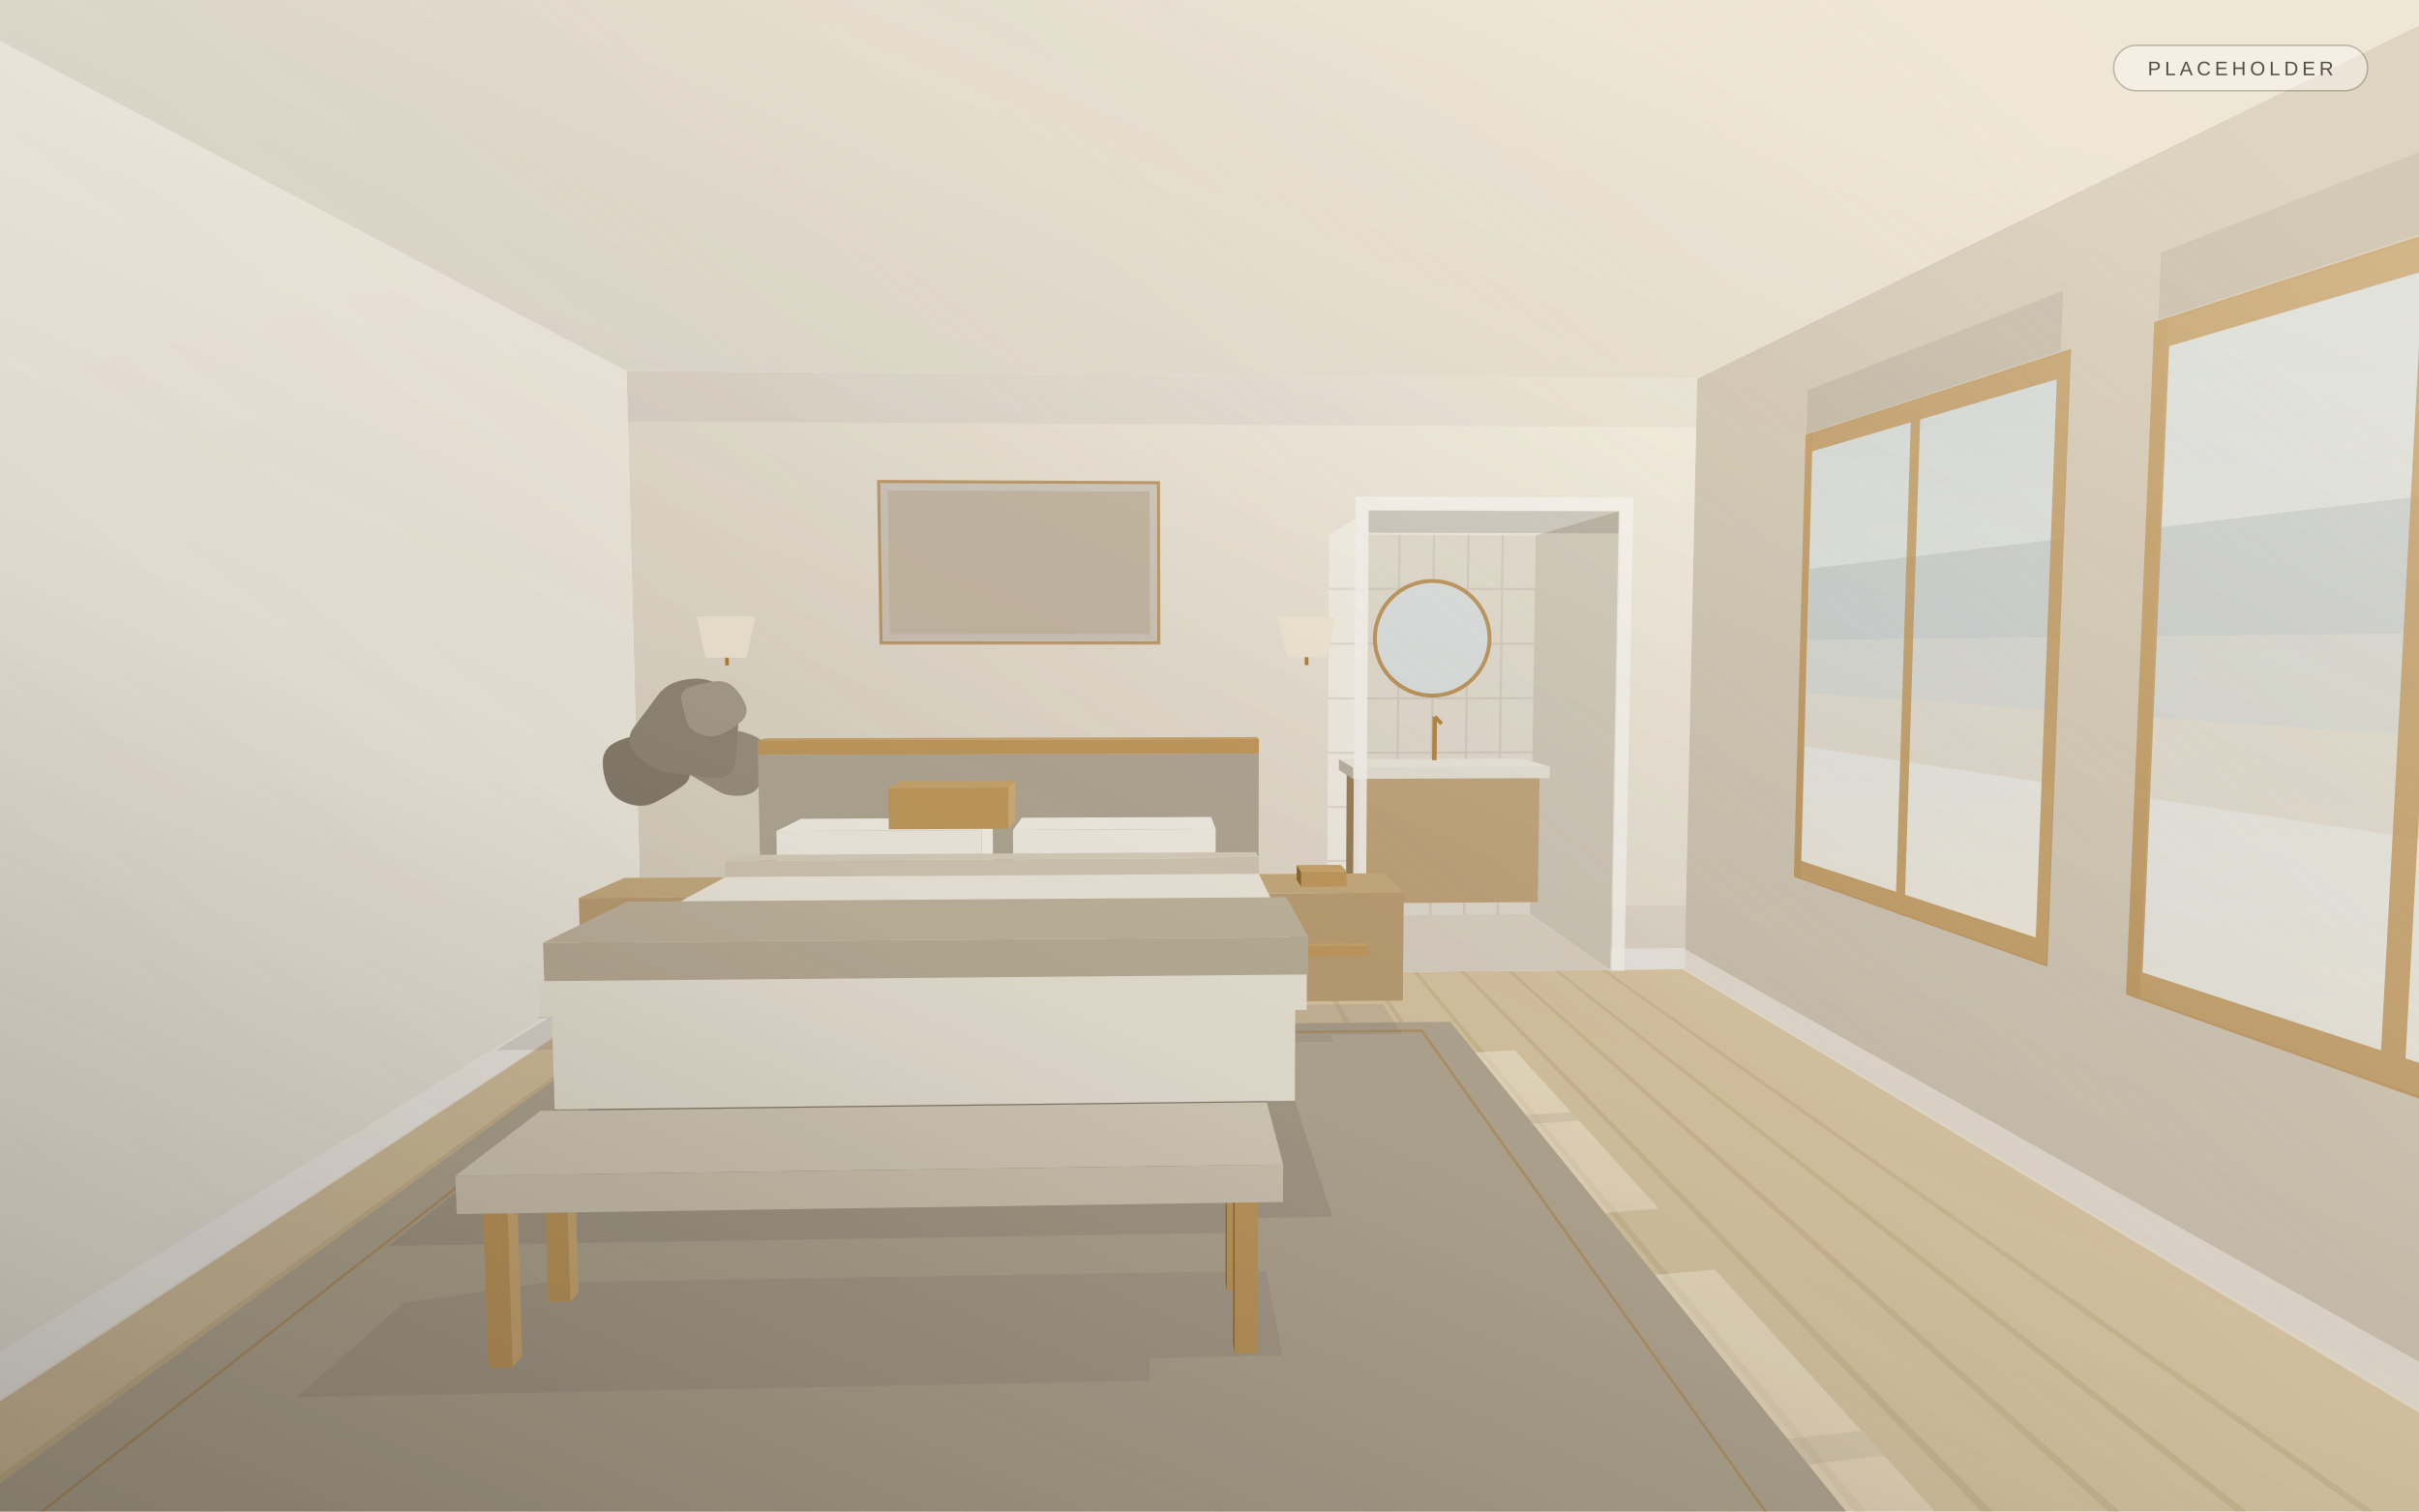
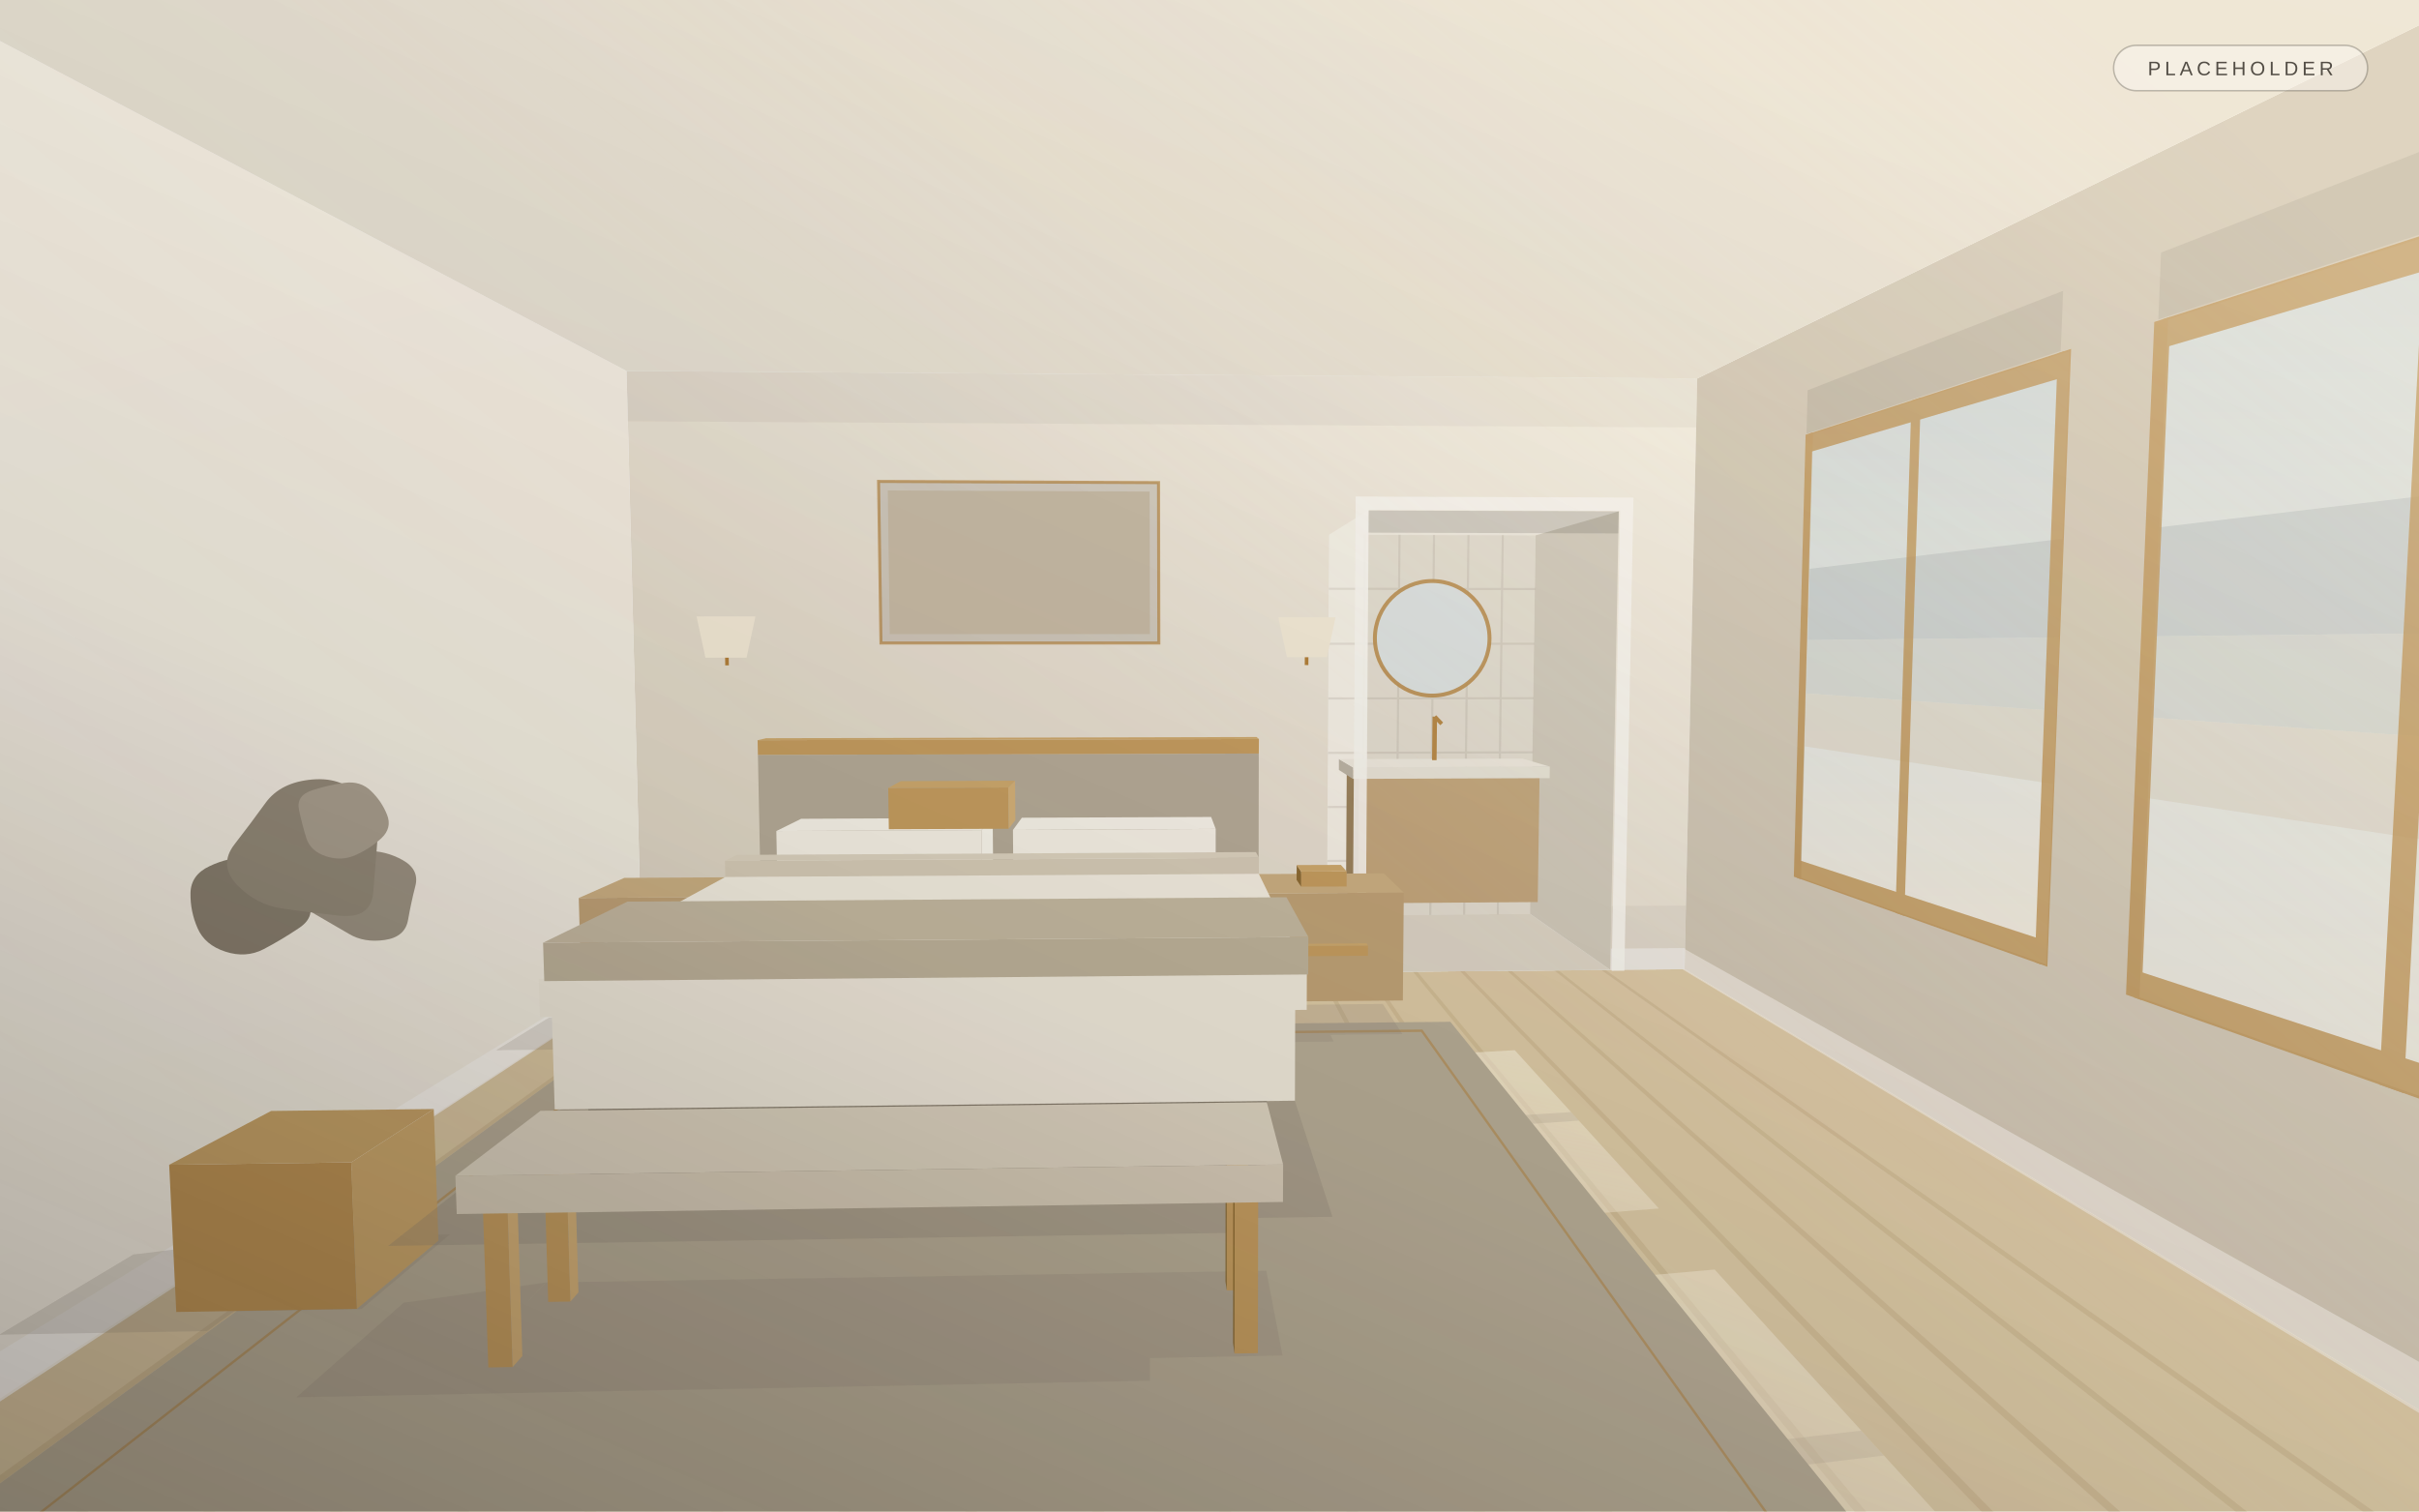
<svg xmlns="http://www.w3.org/2000/svg" viewBox="0 0 1600 1000" preserveAspectRatio="xMidYMid slice" role="img" aria-label="Bedroom and bath — illustrated placeholder">
  <defs>
    <linearGradient id="wlit" x1="0" y1="0" x2="0.2" y2="1" gradientUnits="objectBoundingBox">
      <stop offset="0" stop-color="#FDFAF3" />
      <stop offset="1" stop-color="#EFE7D8" />
    </linearGradient>
    <linearGradient id="wshd" x1="1" y1="0" x2="0" y2="1" gradientUnits="objectBoundingBox">
      <stop offset="0" stop-color="#E4DACA" />
      <stop offset="1" stop-color="#C6BCA9" />
    </linearGradient>
    <linearGradient id="wback" x1="1" y1="0" x2="0" y2="1" gradientUnits="objectBoundingBox">
      <stop offset="0" stop-color="#F6F0E4" />
      <stop offset="1" stop-color="#DCD2C1" />
    </linearGradient>
    <linearGradient id="ceil" x1="1" y1="0" x2="0" y2="1" gradientUnits="objectBoundingBox">
      <stop offset="0" stop-color="#FAF6EC" />
      <stop offset="1" stop-color="#DFD7C8" />
    </linearGradient>
    <linearGradient id="floor" x1="1" y1="0" x2="0.1" y2="1" gradientUnits="objectBoundingBox">
      <stop offset="0" stop-color="#DFCCA8" />
      <stop offset="0.5" stop-color="#D6C29B" />
      <stop offset="1" stop-color="#AF9469" />
    </linearGradient>
    <linearGradient id="view" x1="0" y1="0" x2="0" y2="1" gradientUnits="objectBoundingBox">
      <stop offset="0" stop-color="#CBD5D8" />
      <stop offset="0.55" stop-color="#DFE3E0" />
      <stop offset="1" stop-color="#EFE9DC" />
    </linearGradient>
    <linearGradient id="spill" x1="1" y1="0" x2="0" y2="1" gradientUnits="objectBoundingBox">
      <stop offset="0" stop-color="#FFF6E2" stop-opacity="0.62" />
      <stop offset="0.7" stop-color="#FFF6E2" stop-opacity="0.22" />
      <stop offset="1" stop-color="#FFF6E2" stop-opacity="0" />
    </linearGradient>
    <linearGradient id="vig" x1="0.03" y1="1.05" x2="0.72" y2="0.05" gradientUnits="objectBoundingBox">
      <stop offset="0" stop-color="#16120E" stop-opacity="0.34" />
      <stop offset="0.45" stop-color="#16120E" stop-opacity="0.10" />
      <stop offset="1" stop-color="#16120E" stop-opacity="0" />
    </linearGradient>
    <linearGradient id="glow" x1="1" y1="0.2" x2="0.1" y2="0.9" gradientUnits="objectBoundingBox">
      <stop offset="0" stop-color="#FFF3DC" stop-opacity="0.34" />
      <stop offset="0.5" stop-color="#FFF3DC" stop-opacity="0.06" />
      <stop offset="1" stop-color="#FFF3DC" stop-opacity="0" />
    </linearGradient>
  </defs>
  <polygon points="414.4,245.4 1122.6,250.4 1114.2,641.2 424.8,647.2" fill="url(#wback)" />
  <polygon points="414.4,245.4 -8525.1,-4462.8 -8162.8,6266.7 424.8,647.2" fill="url(#wlit)" />
  <polygon points="1122.6,250.4 10260.3,-4221.8 6348.6,3781.6 1114.2,641.2" fill="url(#wshd)" />
  <polygon points="414.4,245.4 1122.6,250.4 10260.3,-4221.8 -8525.1,-4462.8" fill="url(#ceil)" />
  <polygon points="424.8,647.2 1114.2,641.2 6348.6,3781.6 -8162.8,6266.7" fill="url(#floor)" />
  <g fill="#B79C72" opacity="0.320">
    <polygon points="457.2,646.2 460.1,646.1 -6954.6,6046.5 -7052.9,6063.3" />
    <polygon points="489.5,645.9 492.5,645.9 -5910.4,5868.1 -6002.6,5883.9" />
    <polygon points="521.8,645.6 524.7,645.6 -4930.5,5700.7 -5017,5715.5" />
    <polygon points="554,645.3 556.9,645.3 -4009,5543.3 -4090.5,5557.2" />
    <polygon points="586.1,645.1 589,645 -3141.1,5395 -3217.9,5408.1" />
    <polygon points="618.1,644.8 621,644.8 -2322,5255 -2394.5,5267.4" />
    <polygon points="650.1,644.5 653,644.5 -1547.8,5122.8 -1616.4,5134.5" />
    <polygon points="681.9,644.2 684.8,644.2 -814.9,4997.6 -879.9,5008.7" />
    <polygon points="713.7,644 716.6,643.9 -120.1,4878.8 -181.8,4889.4" />
    <polygon points="745.4,643.7 748.3,643.7 539.5,4766.1 480.9,4776.2" />
    <polygon points="777,643.4 779.9,643.4 1166.5,4659 1110.8,4668.5" />
    <polygon points="808.6,643.2 811.5,643.1 1763.3,4557.1 1710.3,4566.1" />
    <polygon points="840.1,642.9 842.9,642.9 2332,4459.9 2281.5,4468.5" />
    <polygon points="871.5,642.6 874.3,642.6 2874.6,4367.2 2826.3,4375.4" />
    <polygon points="902.8,642.4 905.6,642.3 3392.8,4278.7 3346.6,4286.5" />
    <polygon points="934,642.1 936.8,642.1 3888.2,4194 3844,4201.6" />
    <polygon points="965.1,641.8 968,641.8 4362.3,4113 4320,4120.2" />
    <polygon points="996.2,641.6 999,641.5 4816.4,4035.4 4775.9,4042.4" />
    <polygon points="1027.2,641.3 1030,641.3 5251.8,3961.1 5212.9,3967.7" />
    <polygon points="1058.1,641 1060.9,641 5669.6,3889.7 5632.3,3896" />
  </g>
  <polygon points="424.4,632.8 1114.5,627.2 1114.2,641.2 424.8,647.2" fill="#FBF8F3" opacity="0.850" />
  <polygon points="425.9,632.8 -8352.2,6016.8 -8110.3,6257.7 426.2,647.1" fill="#FBF8F3" opacity="0.800" />
  <polygon points="1113.1,627.2 6416.7,3609.2 6331.2,3784.6 1112.8,641.3" fill="#FBF8F3" opacity="0.550" />
  <polygon points="423.6,603.9 1115.1,599.1 1114.2,641.2 424.8,647.2" fill="#16120E" opacity="0.050" />
  <polygon points="414.4,245.4 1122.6,250.4 1121.9,282.8 415.2,278.7" fill="#16120E" opacity="0.050" />
  <polygon points="1199.2,286.9 1369,232.3 1353.5,638 1191.3,580.8" fill="url(#view)" />
  <polygon points="1197,376.3 1364.5,356.4 1362,421.7 1195.7,423.5" fill="#B9C2C4" opacity="0.750" />
  <polygon points="1195.7,423.5 1362,421.7 1360.2,470.3 1194.7,458.8" fill="#C9CEC9" opacity="0.750" />
  <polygon points="1194.7,458.8 1360.2,470.3 1358.3,518.7 1193.8,493.8" fill="#D8D2C4" opacity="0.750" />
  <g fill="#B4813A" opacity="0.780">
    <polygon points="1196.6,286.9 1365.4,232.3 1364.8,249.6 1196.3,299.3" />
    <polygon points="1189.1,568.8 1350.7,621.6 1350,638.1 1188.7,580.8" />
    <polygon points="1194.3,287.6 1198.9,286.1 1190.9,581.6 1186.5,580" />
    <polygon points="1264.3,265 1270.5,263 1259.6,606 1253.7,603.9" />
    <polygon points="1361.1,233.7 1369.9,230.8 1354.2,639.6 1345.9,636.6" />
  </g>
  <polygon points="1195.6,258.2 1364.6,192.4 1363,232.2 1194.9,286.9" fill="#16120E" opacity="0.100" />
  <polygon points="1434.1,211.4 1937.5,49.6 1879.2,823.5 1415.1,659.8" fill="url(#view)" />
  <polygon points="1428.6,348.8 1919.8,290.4 1910.3,415.7 1425.5,421" fill="#B9C2C4" opacity="0.750" />
  <polygon points="1425.5,421 1910.3,415.7 1903.4,508.4 1423.2,474.8" fill="#C9CEC9" opacity="0.750" />
  <polygon points="1423.2,474.8 1903.4,508.4 1896.5,599.8 1420.9,528.1" fill="#D8D2C4" opacity="0.750" />
  <g fill="#B4813A" opacity="0.780">
    <polygon points="1430.2,211.3 1930.8,49.5 1928.2,83.4 1429.4,230.6" />
    <polygon points="1412,641.7 1875,793 1872.7,823.6 1411.2,659.8" />
    <polygon points="1424.9,213 1435.6,209.6 1416.4,661.6 1406.2,658" />
    <polygon points="1603.9,155.2 1621.3,149.5 1589.8,723.2 1573.7,717.5" />
    <polygon points="1914.6,54.7 1947.4,44.1 1887.7,829 1858.1,818.5" />
  </g>
  <polygon points="1429.4,167.1 1932.1,-28.8 1926.3,49.4 1427.6,211.3" fill="#16120E" opacity="0.100" />
  <polygon points="407.1,728 243.4,867.4 1097.2,799.5 1001.9,694.8" fill="url(#spill)" opacity="0.950" />
  <g fill="#8A7F72" opacity="0.171">
    <polygon points="345.1,780.8 336.2,788.4 1044.4,741.4 1039.1,735.7" />
  </g>
  <polygon points="175.6,925.1 -472,1476.3 1423.6,1157.9 1134.1,839.9" fill="url(#spill)" opacity="0.800" />
  <g fill="#8A7F72" opacity="0.144">
    <polygon points="-17.1,1089.1 -48.9,1116.2 1246.1,963 1231.1,946.5" />
  </g>
  <polygon points="904.9,337.7 1070.7,338.3 1065.1,641.7 902.8,643.1" fill="#EFEADF" />
  <polygon points="879,353.8 1015.7,354.2 1012,604.6 877.7,605.6" fill="#E3DDD0" />
  <polygon points="1015.7,354.2 1070.7,338.3 1065.1,641.7 1012,604.6" fill="#CFC8B9" />
  <polygon points="879,353.8 904.9,337.7 902.8,643.1 877.7,605.6" fill="#F6F2E8" />
  <polygon points="877.7,605.6 1012,604.6 1065.1,641.7 902.8,643.1" fill="#DCD5C6" />
  <g fill="#8A7F72" opacity="0.180">
    <polygon points="902.1,353.7 903.5,353.7 901.8,605.6 900.4,605.6" />
    <polygon points="925,353.8 926.4,353.8 924.2,605.5 922.8,605.5" />
    <polygon points="947.8,353.9 949.2,353.9 946.7,605.3 945.3,605.3" />
    <polygon points="970.6,353.9 972,353.9 969.1,605.1 967.7,605.1" />
    <polygon points="993.3,354 994.7,354 991.4,605 990,605" />
    <polygon points="878,570.3 1012.8,569.5 1012.9,568.1 878,568.9" />
    <polygon points="878.2,534.6 1013.4,534.1 1013.4,532.6 878.2,533.2" />
    <polygon points="878.4,498.8 1013.9,498.4 1013.9,497 878.4,497.4" />
    <polygon points="878.6,462.8 1014.4,462.6 1014.4,461.2 878.6,461.4" />
    <polygon points="878.8,426.6 1014.9,426.6 1015,425.2 878.8,425.2" />
    <polygon points="879,390.2 1015.5,390.4 1015.5,389 879,388.8" />
  </g>
  <polygon points="899,514.7 1018.3,514.3 1017.1,596.8 898.5,597.6" fill="#C1A377" />
  <polygon points="890.8,509.6 899,514.7 898.5,597.6 890.3,587.7" fill="#967C55" />
  <polygon points="890.8,509.6 1003.2,509.3 1018.3,514.3 899,514.7" fill="#CDB183" />
  <polygon points="894.9,507.7 1025.1,507.2 1025,514.8 894.8,515.3" fill="#E9E4D8" />
  <polygon points="885.6,502.2 894.9,507.7 894.8,515.3 885.6,509.4" fill="#B8B1A2" />
  <polygon points="885.6,502.2 1007.1,501.9 1025.1,507.2 894.9,507.7" fill="#EFEADF" />
  <circle cx="947.3" cy="422.3" r="37.9" fill="#DCE2E2" />
  <circle cx="947.3" cy="422.3" r="37.9" fill="none" stroke="#B4813A" stroke-width="2.600" opacity="0.850" />
  <line x1="948.7" y1="502.9" x2="949" y2="474.1" stroke="#B4813A" stroke-width="3" />
  <line x1="949" y1="474.1" x2="953.6" y2="478.9" stroke="#B4813A" stroke-width="2.600" />
  <polygon points="904.9,337.7 1070.7,338.3 1070.4,352.9 904.8,352.4" fill="#16120E" opacity="0.160" />
  <g fill="#FBF8F3" opacity="0.900">
    <polygon points="896.7,328.5 1080.4,329.2 1074.4,642.2 1066,642.3 1071.6,338 905.3,337.4 903.2,643.7 894.6,643.7" />
  </g>
  <rect x="0" y="0" width="1600" height="1000" fill="url(#glow)" />
  <polygon points="411.7,681.4 959.3,676 1278.6,1071.1 -175.2,1109" fill="#B8AD97" />
  <polygon points="428,687.1 940.4,681.9 1193.4,1035.9 -57.7,1066.7" fill="none" stroke="#B4813A" stroke-width="1.600" opacity="0.500" />
  <line x1="480.9" y1="440.2" x2="480.3" y2="410.5" stroke="#B4813A" stroke-width="2.400" />
  <polygon points="460.7,407.8 499.7,407.8 493.8,435.1 466.6,435.1" fill="#F5ECD8" />
  <line x1="864.2" y1="440" x2="864.4" y2="410.7" stroke="#B4813A" stroke-width="2.400" />
  <polygon points="845.5,408.4 883.4,408.4 877.7,434.8 851.2,434.8" fill="#F5ECD8" />
  <polygon points="581,318.4 766.3,319.2 766.5,425.4 582.5,425.4" fill="#16120E" opacity="0.120" />
  <polygon points="587.2,324.5 760.4,325.2 760.6,419.5 588.5,419.5" fill="#C9BCA6" />
  <polygon points="581.1,318.5 766.3,319.3 766.5,425.4 582.7,425.4" fill="none" stroke="#B4813A" stroke-width="2" opacity="0.650" />
-   <g fill="#8A7F72" opacity="0.220">
-     <polygon points="432.1,653 502,652.3 483.2,668.7 408.2,669.4" />
-     <polygon points="383.8,656.7 455,656.1 432.4,673 355.8,673.7" />
-     <polygon points="432.1,653 383.8,656.7 355.8,673.7 408.2,669.4" />
-   </g>
-   <polygon points="413.3,615.5 478.5,615 479.7,668.9 414.7,669.5" fill="#BE9354" />
-   <polygon points="478.5,615 495.2,603.9 496.3,654.6 479.7,668.9" fill="#CDA86C" />
-   <polygon points="434,604.3 495.2,603.9 478.5,615 413.3,615.5" fill="#C9A468" />
-   <path d="M426.5 486.5Q436.1 486.6 442.8 492.2Q449.6 497.8 454.5 506.2Q459.5 514.5 450.9 520.4Q442.3 526.2 433.8 530.6Q425.3 535 415.5 531.7Q405.6 528.5 402.1 520.5Q398.6 512.4 398.7 503.7Q398.9 494.9 407.9 490.7Q417 486.4 426.5 486.5Z" fill="#8A8070" />
-   <path d="M483.2 483.4Q492.3 483.3 500.5 487.8Q508.6 492.4 506.6 500.3Q504.5 508.3 503.1 516.5Q501.6 524.8 491.8 526.2Q481.9 527.5 474.8 523.3Q467.6 519 458.7 513.9Q449.8 508.8 456.4 501.7Q463 494.5 468.6 489Q474.2 483.6 483.2 483.4Z" fill="#9E9484" />
-   <path d="M457.2 449.1Q472.4 447.8 480.7 458.4Q489 469 488.3 479.5Q487.5 490 486.4 503.1Q485.3 516.1 470.1 514.5Q454.9 512.8 442.5 511Q430.2 509.2 421.2 499.7Q412.1 490.3 419.9 480.2Q427.6 470.2 434.8 460.3Q441.9 450.4 457.2 449.1Z" fill="#948A79" />
-   <path d="M472.7 450.8Q480.3 449.8 485.4 454.7Q490.5 459.7 493 466.1Q495.6 472.4 490.2 477.4Q484.9 482.3 478 485.4Q471.2 488.4 463.7 486Q456.2 483.5 454.2 477.2Q452.3 471 450.8 463.9Q449.3 456.8 457.2 454.3Q465.1 451.8 472.7 450.8Z" fill="#ABA190" />
  <g fill="#8A7F72" opacity="0.200">
    <polygon points="415.3,668.9 503.1,668.1 481.1,688.7 385.6,689.7" />
    <polygon points="363.2,673.3 452.8,672.4 425.9,693.8 328.3,694.8" />
    <polygon points="415.3,668.9 363.2,673.3 328.3,694.8 385.6,689.7" />
  </g>
  <polygon points="382.8,594.1 479,593.5 480.6,666.1 384.9,667" fill="#C1A377" />
  <polygon points="479,593.5 501.3,580.3 502.7,647.2 480.6,666.1" fill="#D3B588" />
  <polygon points="412.9,580.8 501.3,580.3 479,593.5 382.8,594.1" fill="#CDB183" />
  <polygon points="407.6,629.4 453.9,629 454.1,636 407.7,636.3" fill="#C79E60" />
  <polygon points="453.9,629 456,627.6 456.2,634.5 454.1,636" fill="#D6B279" />
  <polygon points="410,628 456,627.6 453.9,629 407.6,629.4" fill="#CFAA6E" />
  <g fill="#8A7F72" opacity="0.200">
    <polygon points="829.6,665 914.6,664.2 927.7,684.2 835.5,685.1" />
    <polygon points="785.7,669.2 872.3,668.4 882.1,689.1 788,690" />
    <polygon points="829.6,665 785.7,669.2 788,690 835.5,685.1" />
  </g>
  <polygon points="835.8,591.1 928.5,590.5 927.9,661.9 835.6,662.7" fill="#C1A377" />
  <polygon points="829.8,578.3 835.8,591.1 835.6,662.7 829.6,644.4" fill="#967C55" />
  <polygon points="829.8,578.3 915.3,577.8 928.5,590.5 835.8,591.1" fill="#CDB183" />
  <polygon points="860.1,625.8 904.8,625.5 904.8,632.3 860.1,632.6" fill="#C79E60" />
  <polygon points="859.4,624.5 860.1,625.8 860.1,632.6 859.4,631.3" fill="#8E6C33" />
  <polygon points="859.4,624.5 903.8,624.1 904.8,625.5 860.1,625.8" fill="#CFAA6E" />
  <polygon points="860.6,576.6 890.7,576.5 890.7,586.5 860.6,586.6" fill="#C79E60" />
  <polygon points="857.7,572.3 860.6,576.6 860.6,586.6 857.6,582.1" fill="#8E6C33" />
  <polygon points="857.7,572.3 886.9,572.2 890.7,576.5 860.6,576.6" fill="#CFAA6E" />
+   <g fill="#8A7F72" opacity="0.220">
+     <polygon points="180.6,818.5 297.6,816.7 239,866.1 106.7,868.3" />
+     <polygon points="88.3,830 209.2,828.1 136.9,880.6 -0.3,883" />
+     <polygon points="180.6,818.5 88.3,830 -0.3,883 106.7,868.3" />
+   </g>
+   <polygon points="111.9,770.6 232.3,769 236.1,865.9 116.6,868" fill="#BE9354" />
+   <polygon points="232.3,769 286.9,733.7 290,820.8 236.1,865.9" fill="#CDA86C" />
+   <polygon points="179.3,735 286.9,733.7 232.3,769 111.9,770.6" fill="#C9A468" />
+   <path d="M164.3 567.2Q177.6 567.3 186.8 575.1Q196.1 582.8 202.9 594.4Q209.8 605.9 197.9 613.9Q186 621.9 174.3 628Q162.6 634 149.1 629.6Q135.5 625.2 130.7 614.1Q125.8 603 126 590.9Q126.2 578.8 138.7 573Q151.1 567.1 164.3 567.2Z" fill="#8A8070" />
+   <path d="M242.5 563Q255 562.7 266.3 569Q277.6 575.3 274.7 586.3Q271.9 597.2 269.9 608.6Q267.9 620 254.3 621.9Q240.8 623.8 230.9 617.9Q221 612.1 208.7 605Q196.4 598 205.5 588.1Q214.6 578.2 222.3 570.7Q230 563.2 242.5 563Z" fill="#9E9484" />
+   <path d="M206.6 515.7Q227.6 513.9 239.1 528.5Q250.5 543.1 249.5 557.6Q248.4 572 246.9 590.1Q245.5 608.1 224.4 605.8Q203.4 603.5 186.4 601Q169.4 598.5 156.9 585.5Q144.4 572.4 155.1 558.6Q165.9 544.7 175.7 531.1Q185.6 517.5 206.6 515.7Z" fill="#948A79" />
+   <path d="M228 517.9Q238.5 516.5 245.5 523.4Q252.5 530.2 256 539Q259.5 547.8 252.2 554.6Q244.8 561.4 235.4 565.6Q226 569.9 215.6 566.5Q205.3 563.1 202.6 554.4Q199.9 545.8 197.8 536Q195.7 526.3 206.6 522.8Q217.5 519.3 228 517.9Z" fill="#ABA190" />
  <g fill="#8A7F72" opacity="0.280">
    <polygon points="507,661.5 833.8,658.5 881.3,805 343.1,813.1" />
    <polygon points="458.2,665.6 791.2,662.5 812.1,815.7 256.8,824.3" />
    <polygon points="507,661.5 458.2,665.6 256.8,824.3 343.1,813.1" />
  </g>
  <polygon points="501.3,499.4 832.6,498.5 832.4,624.3 503.9,626.9" fill="#B7AC99" />
  <polygon points="506.9,497.8 831.1,497 832.6,498.5 501.3,499.4" fill="#BEB3A0" />
  <polygon points="501.1,489.7 832.7,488.9 832.6,498.5 501.3,499.4" fill="#C79E60" />
  <polygon points="506.7,488.4 831.1,487.6 832.7,488.9 501.1,489.7" fill="#CFAA6E" />
  <polygon points="389,730.7 838,725.4 837.8,779.5 390.6,785.7" fill="#877D6D" />
  <polygon points="527.9,617.2 808.7,615.2 838,725.4 389,730.7" fill="#8E8474" />
  <polygon points="364.9,667.7 856.7,663.1 856.5,728.2 366.9,734" fill="#F1EADC" />
  <polygon points="515.8,576.1 819.8,574.3 856.7,663.1 364.9,667.7" fill="#F5EFE2" />
  <polygon points="513.5,549.8 649.2,549.2 649.6,586.7 514.2,587.6" fill="#F8F3E8" />
  <polygon points="649.2,549.2 656.6,541.1 656.9,576.2 649.6,586.7" fill="#FCF8EF" />
  <polygon points="529.9,541.7 656.6,541.1 649.2,549.2 513.5,549.8" fill="#FAF5EB" />
  <polygon points="670,549.1 804.1,548.4 804.1,585.8 670.3,586.6" fill="#F8F3E8" />
  <polygon points="675.9,541 801.1,540.5 804.1,548.4 670,549.1" fill="#FAF5EB" />
  <polygon points="587.5,521.3 666.9,521 667.2,548.3 587.9,548.6" fill="#C79E60" />
  <polygon points="666.9,521 671.4,516.5 671.6,542.5 667.2,548.3" fill="#D6B279" />
  <polygon points="595.8,516.8 671.4,516.5 666.9,521 587.5,521.3" fill="#CFAA6E" />
  <polygon points="356.3,647.3 864.4,643 864.3,668.1 357.1,672.9" fill="#F1EADC" />
  <polygon points="487.5,576 830.6,574 864.4,643 356.3,647.3" fill="#F5EFE2" />
  <polygon points="479.5,569.5 832.7,567.5 832.6,578.1 479.7,580.2" fill="#D8CDB9" />
  <polygon points="487.3,565.6 830.7,563.7 832.7,567.5 479.5,569.5" fill="#DED4C1" />
  <polygon points="359.2,623.7 865.4,619.9 865.3,644.7 360,649.1" fill="#BFB39B" />
  <polygon points="415,596.5 850.9,593.6 865.4,619.9 359.2,623.7" fill="#C6BAA2" />
  <g fill="#8A7F72" opacity="0.200">
    <polygon points="361,848.5 837.6,840.7 848.3,896.8 305.7,907" />
    <polygon points="267.1,861.9 760.4,853.6 760.6,913.5 196.2,924.4" />
    <polygon points="361,848.5 267.1,861.9 196.2,924.4 305.7,907" />
  </g>
  <polygon points="359.7,765.4 374.4,765.2 377.3,861.1 362.6,861.3" fill="#C79E60" />
  <polygon points="374.4,765.2 379.9,760.5 382.6,855 377.3,861.1" fill="#D6B279" />
  <polygon points="365.3,760.7 379.9,760.5 374.4,765.2 359.7,765.4" fill="#CFAA6E" />
  <polygon points="811.4,759.5 825.7,759.3 825.5,853.5 811.4,853.7" fill="#C79E60" />
  <polygon points="810.7,754.9 811.4,759.5 811.4,853.7 810.6,847.9" fill="#8E6C33" />
  <polygon points="810.7,754.9 824.7,754.7 825.7,759.3 811.4,759.5" fill="#CFAA6E" />
  <polygon points="319.4,799.4 335.7,799.2 339.1,904.4 323,904.7" fill="#C79E60" />
  <polygon points="335.7,799.2 342.2,793.4 345.5,897.1 339.1,904.4" fill="#D6B279" />
  <polygon points="326.2,793.7 342.2,793.4 335.7,799.2 319.4,799.4" fill="#CFAA6E" />
  <polygon points="816.6,792.2 832.2,792 832,895.2 816.5,895.5" fill="#C79E60" />
  <polygon points="815.7,786.7 816.6,792.2 816.5,895.5 815.6,888.4" fill="#8E6C33" />
  <polygon points="815.7,786.7 831.1,786.5 832.2,792 816.6,792.2" fill="#CFAA6E" />
  <polygon points="301.2,777.9 848.7,770.4 848.6,795.2 302.1,803.2" fill="#D8CDB9" />
  <polygon points="357.5,734.9 837.9,729.2 848.7,770.4 301.2,777.9" fill="#DED4C1" />
  <rect x="0" y="0" width="1600" height="1000" fill="url(#vig)" />
  <g opacity="0.72">
    <rect x="1398" y="30" width="168" height="30" rx="15.000" fill="#FBF8F3" fill-opacity="0.620" stroke="#16120E" stroke-opacity="0.340" stroke-width="1" />
    <text x="1482" y="49.8" font-family="'Liberation Sans','DejaVu Sans',system-ui,sans-serif" font-size="13.0" fill="#16120E" text-anchor="middle" letter-spacing="2.60">PLACEHOLDER</text>
  </g>
</svg>
